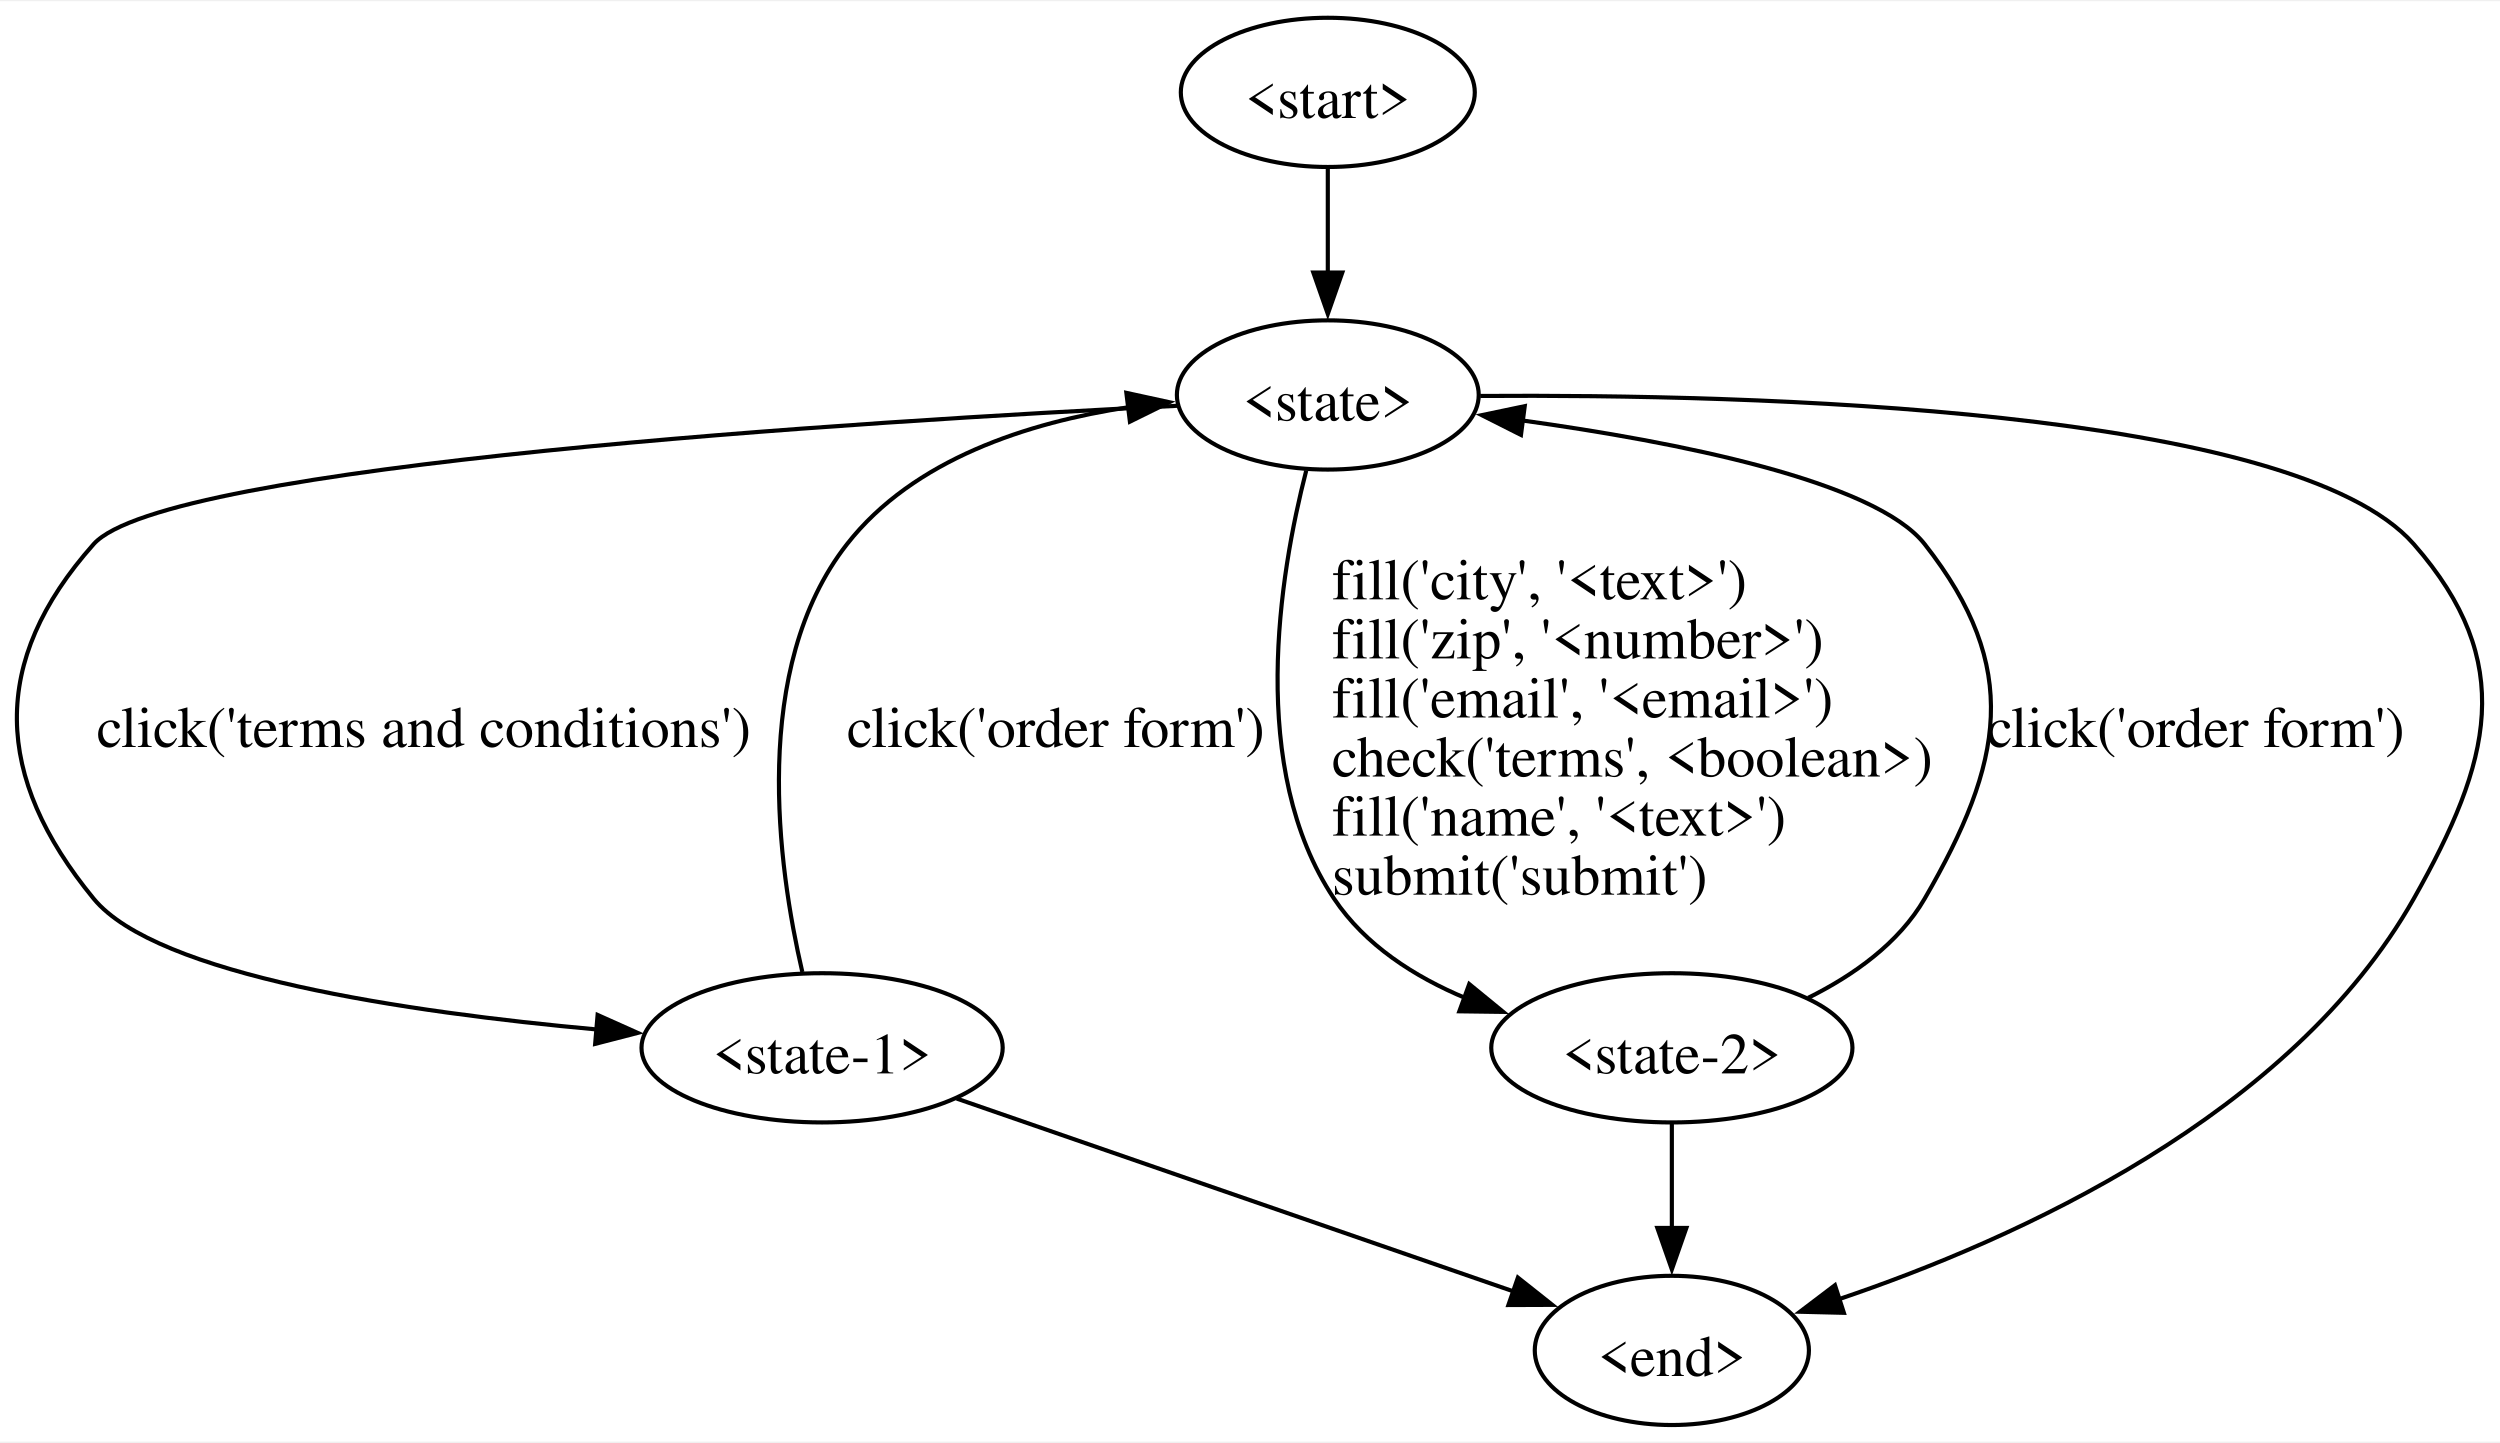
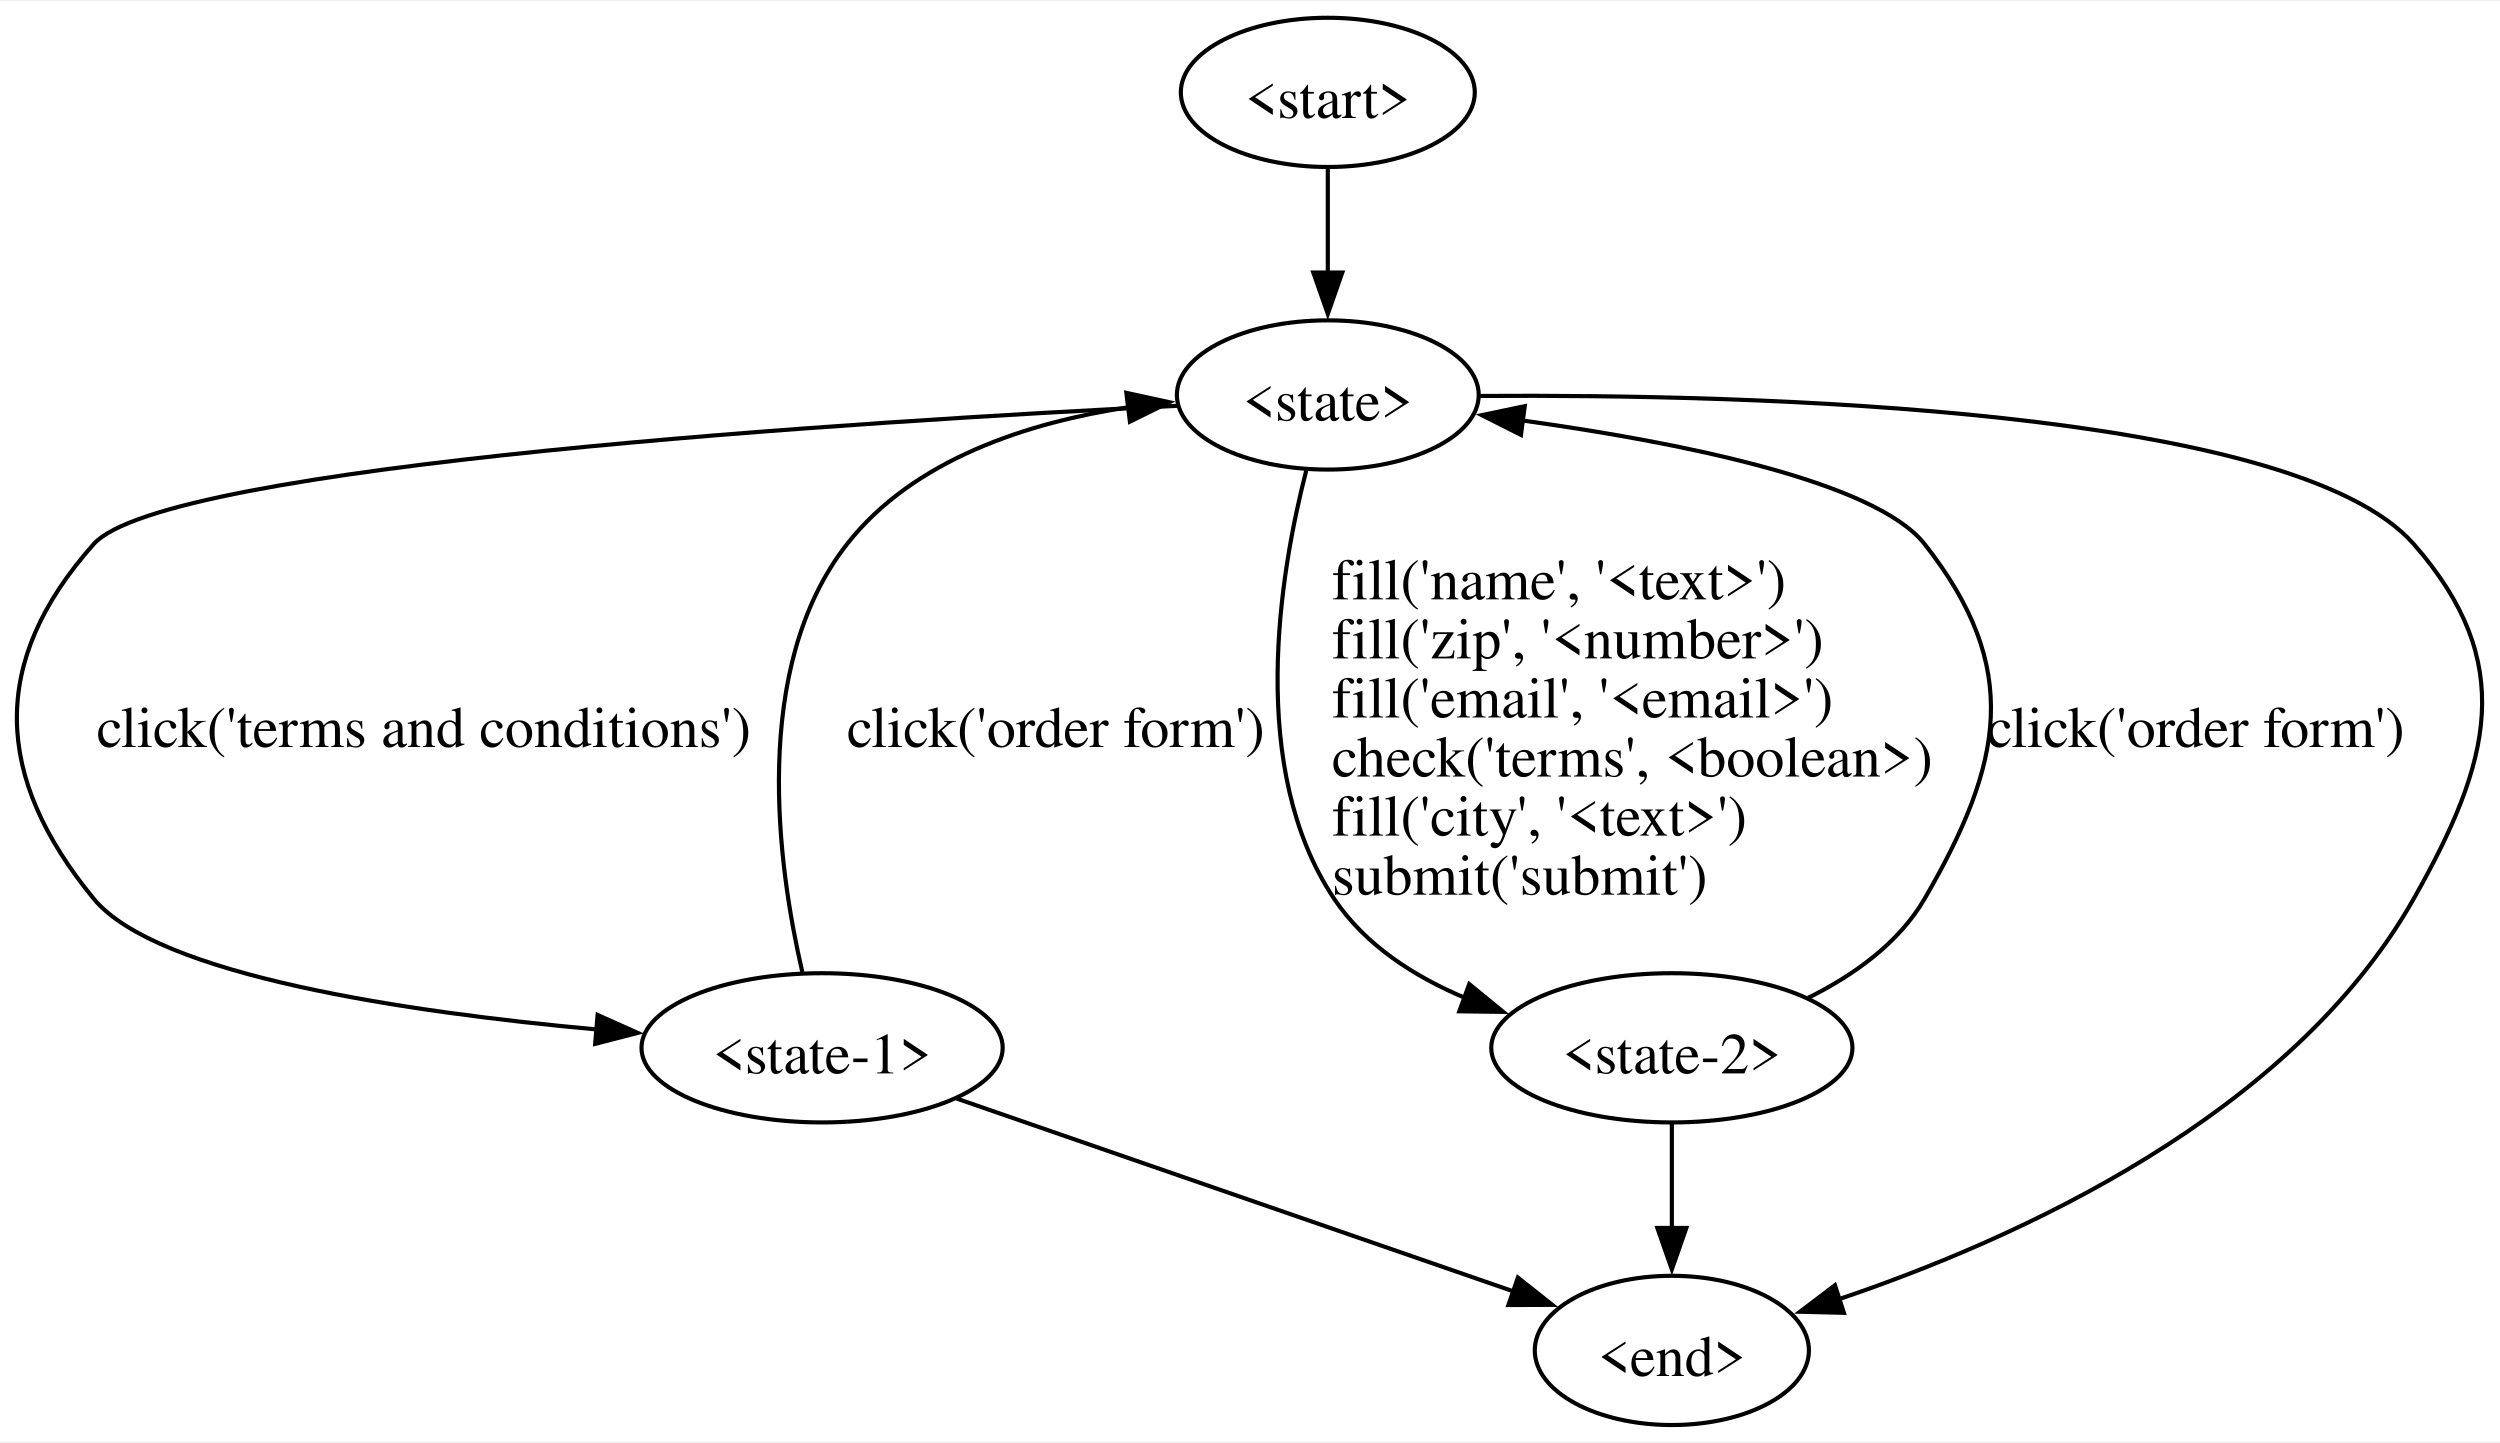
<svg xmlns="http://www.w3.org/2000/svg" width="603pt" height="348pt" viewBox="0.00 0.00 603.12 347.50">
  <g id="graph0" class="graph" transform="scale(1 1) rotate(0) translate(4 343.5)">
    <polygon fill="white" stroke="none" points="-4,4 -4,-343.5 599.12,-343.5 599.12,4 -4,4" />
    <g id="node1" class="node">
      <ellipse fill="none" stroke="black" cx="316.33" cy="-321.5" rx="35.46" ry="18" />
      <text text-anchor="middle" x="316.33" y="-315.32" font-family="Times,serif" font-size="14.00">&lt;start&gt;</text>
    </g>
    <g id="node2" class="node">
      <ellipse fill="none" stroke="black" cx="316.33" cy="-248.5" rx="36.41" ry="18" />
      <text text-anchor="middle" x="316.33" y="-242.32" font-family="Times,serif" font-size="14.00">&lt;state&gt;</text>
    </g>
    <g id="edge1" class="edge">
      <path fill="none" stroke="black" d="M316.33,-303.31C316.33,-295.73 316.33,-286.6 316.33,-278.04" />
      <polygon fill="black" stroke="black" points="319.83,-278.04 316.33,-268.04 312.83,-278.04 319.83,-278.04" />
    </g>
    <g id="node3" class="node">
      <ellipse fill="none" stroke="black" cx="194.33" cy="-91" rx="43.57" ry="18" />
      <text text-anchor="middle" x="194.33" y="-84.83" font-family="Times,serif" font-size="14.00">&lt;state-1&gt;</text>
    </g>
    <g id="edge2" class="edge">
      <path fill="none" stroke="black" d="M280.04,-245.89C204.45,-242.16 35.7,-231.75 18.58,-212.5 -6.67,-184.1 -5.52,-156.38 18.58,-127 33.77,-108.49 94.25,-99.58 140.06,-95.42" />
      <polygon fill="black" stroke="black" points="140.17,-98.93 149.84,-94.6 139.58,-91.95 140.17,-98.93" />
      <text text-anchor="start" x="19.33" y="-163.57" font-family="Times,serif" font-size="14.00">click('terms and conditions')</text>
    </g>
    <g id="node4" class="node">
      <ellipse fill="none" stroke="black" cx="399.33" cy="-91" rx="43.57" ry="18" />
      <text text-anchor="middle" x="399.33" y="-84.83" font-family="Times,serif" font-size="14.00">&lt;state-2&gt;</text>
    </g>
    <g id="edge3" class="edge">
      <path fill="none" stroke="black" d="M311.12,-230.23C304.67,-205.17 296.92,-158.32 317.83,-127 325.31,-115.79 337.2,-108.16 349.61,-102.97" />
      <polygon fill="black" stroke="black" points="350.45,-106.38 358.65,-99.67 348.06,-99.81 350.45,-106.38" />
-       <text text-anchor="start" x="317.33" y="-199.2" font-family="Times,serif" font-size="14.00">fill('city', '&lt;text&gt;')</text>
+       <text text-anchor="start" x="317.33" y="-199.2" font-family="Times,serif" font-size="14.00">fill('name', '&lt;text&gt;')</text>
      <text text-anchor="start" x="317.33" y="-184.95" font-family="Times,serif" font-size="14.00">fill('zip', '&lt;number&gt;')</text>
      <text text-anchor="start" x="317.33" y="-170.7" font-family="Times,serif" font-size="14.00">fill('email', '&lt;email&gt;')</text>
      <text text-anchor="start" x="317.33" y="-156.45" font-family="Times,serif" font-size="14.00">check('terms', &lt;boolean&gt;)</text>
-       <text text-anchor="start" x="317.33" y="-142.2" font-family="Times,serif" font-size="14.00">fill('name', '&lt;text&gt;')</text>
+       <text text-anchor="start" x="317.33" y="-142.2" font-family="Times,serif" font-size="14.00">fill('city', '&lt;text&gt;')</text>
      <text text-anchor="start" x="317.33" y="-127.95" font-family="Times,serif" font-size="14.00">submit('submit')</text>
    </g>
    <g id="node5" class="node">
      <ellipse fill="none" stroke="black" cx="399.33" cy="-18" rx="33.07" ry="18" />
      <text text-anchor="middle" x="399.33" y="-11.82" font-family="Times,serif" font-size="14.00">&lt;end&gt;</text>
    </g>
    <g id="edge4" class="edge">
      <path fill="none" stroke="black" d="M353.1,-248.26C418.17,-248.72 549.5,-245.43 578.33,-212.5 603.36,-183.91 597.01,-160.09 578.33,-127 548.78,-74.67 482.57,-44.85 439.49,-30.31" />
      <polygon fill="black" stroke="black" points="440.83,-27.07 430.24,-27.33 438.68,-33.73 440.83,-27.07" />
    </g>
    <g id="edge5" class="edge">
      <path fill="none" stroke="black" d="M189.56,-109.28C183.65,-134.77 176.97,-182.64 200.33,-212.5 216.39,-233.03 244.07,-241.88 268.36,-245.56" />
      <polygon fill="black" stroke="black" points="267.73,-249.01 278.09,-246.75 268.59,-242.06 267.73,-249.01" />
      <text text-anchor="start" x="200.33" y="-163.57" font-family="Times,serif" font-size="14.00">click('order form')</text>
    </g>
    <g id="edge6" class="edge">
      <path fill="none" stroke="black" d="M226.81,-78.75C263.29,-66.12 322.43,-45.63 361.11,-32.24" />
      <polygon fill="black" stroke="black" points="362.19,-35.57 370.49,-28.99 359.9,-28.95 362.19,-35.57" />
    </g>
    <g id="edge7" class="edge">
      <path fill="none" stroke="black" d="M432.22,-103.06C443.14,-108.48 454.09,-116.22 460.33,-127 479.37,-159.88 483.81,-182.62 460.33,-212.5 448.34,-227.76 400.45,-237.19 363.16,-242.36" />
      <polygon fill="black" stroke="black" points="362.93,-238.86 353.47,-243.63 363.84,-245.8 362.93,-238.86" />
      <text text-anchor="start" x="475.33" y="-163.57" font-family="Times,serif" font-size="14.00">click('order form')</text>
    </g>
    <g id="edge8" class="edge">
      <path fill="none" stroke="black" d="M399.33,-72.81C399.33,-65.23 399.33,-56.1 399.33,-47.54" />
      <polygon fill="black" stroke="black" points="402.83,-47.54 399.33,-37.54 395.83,-47.54 402.83,-47.54" />
    </g>
  </g>
</svg>
